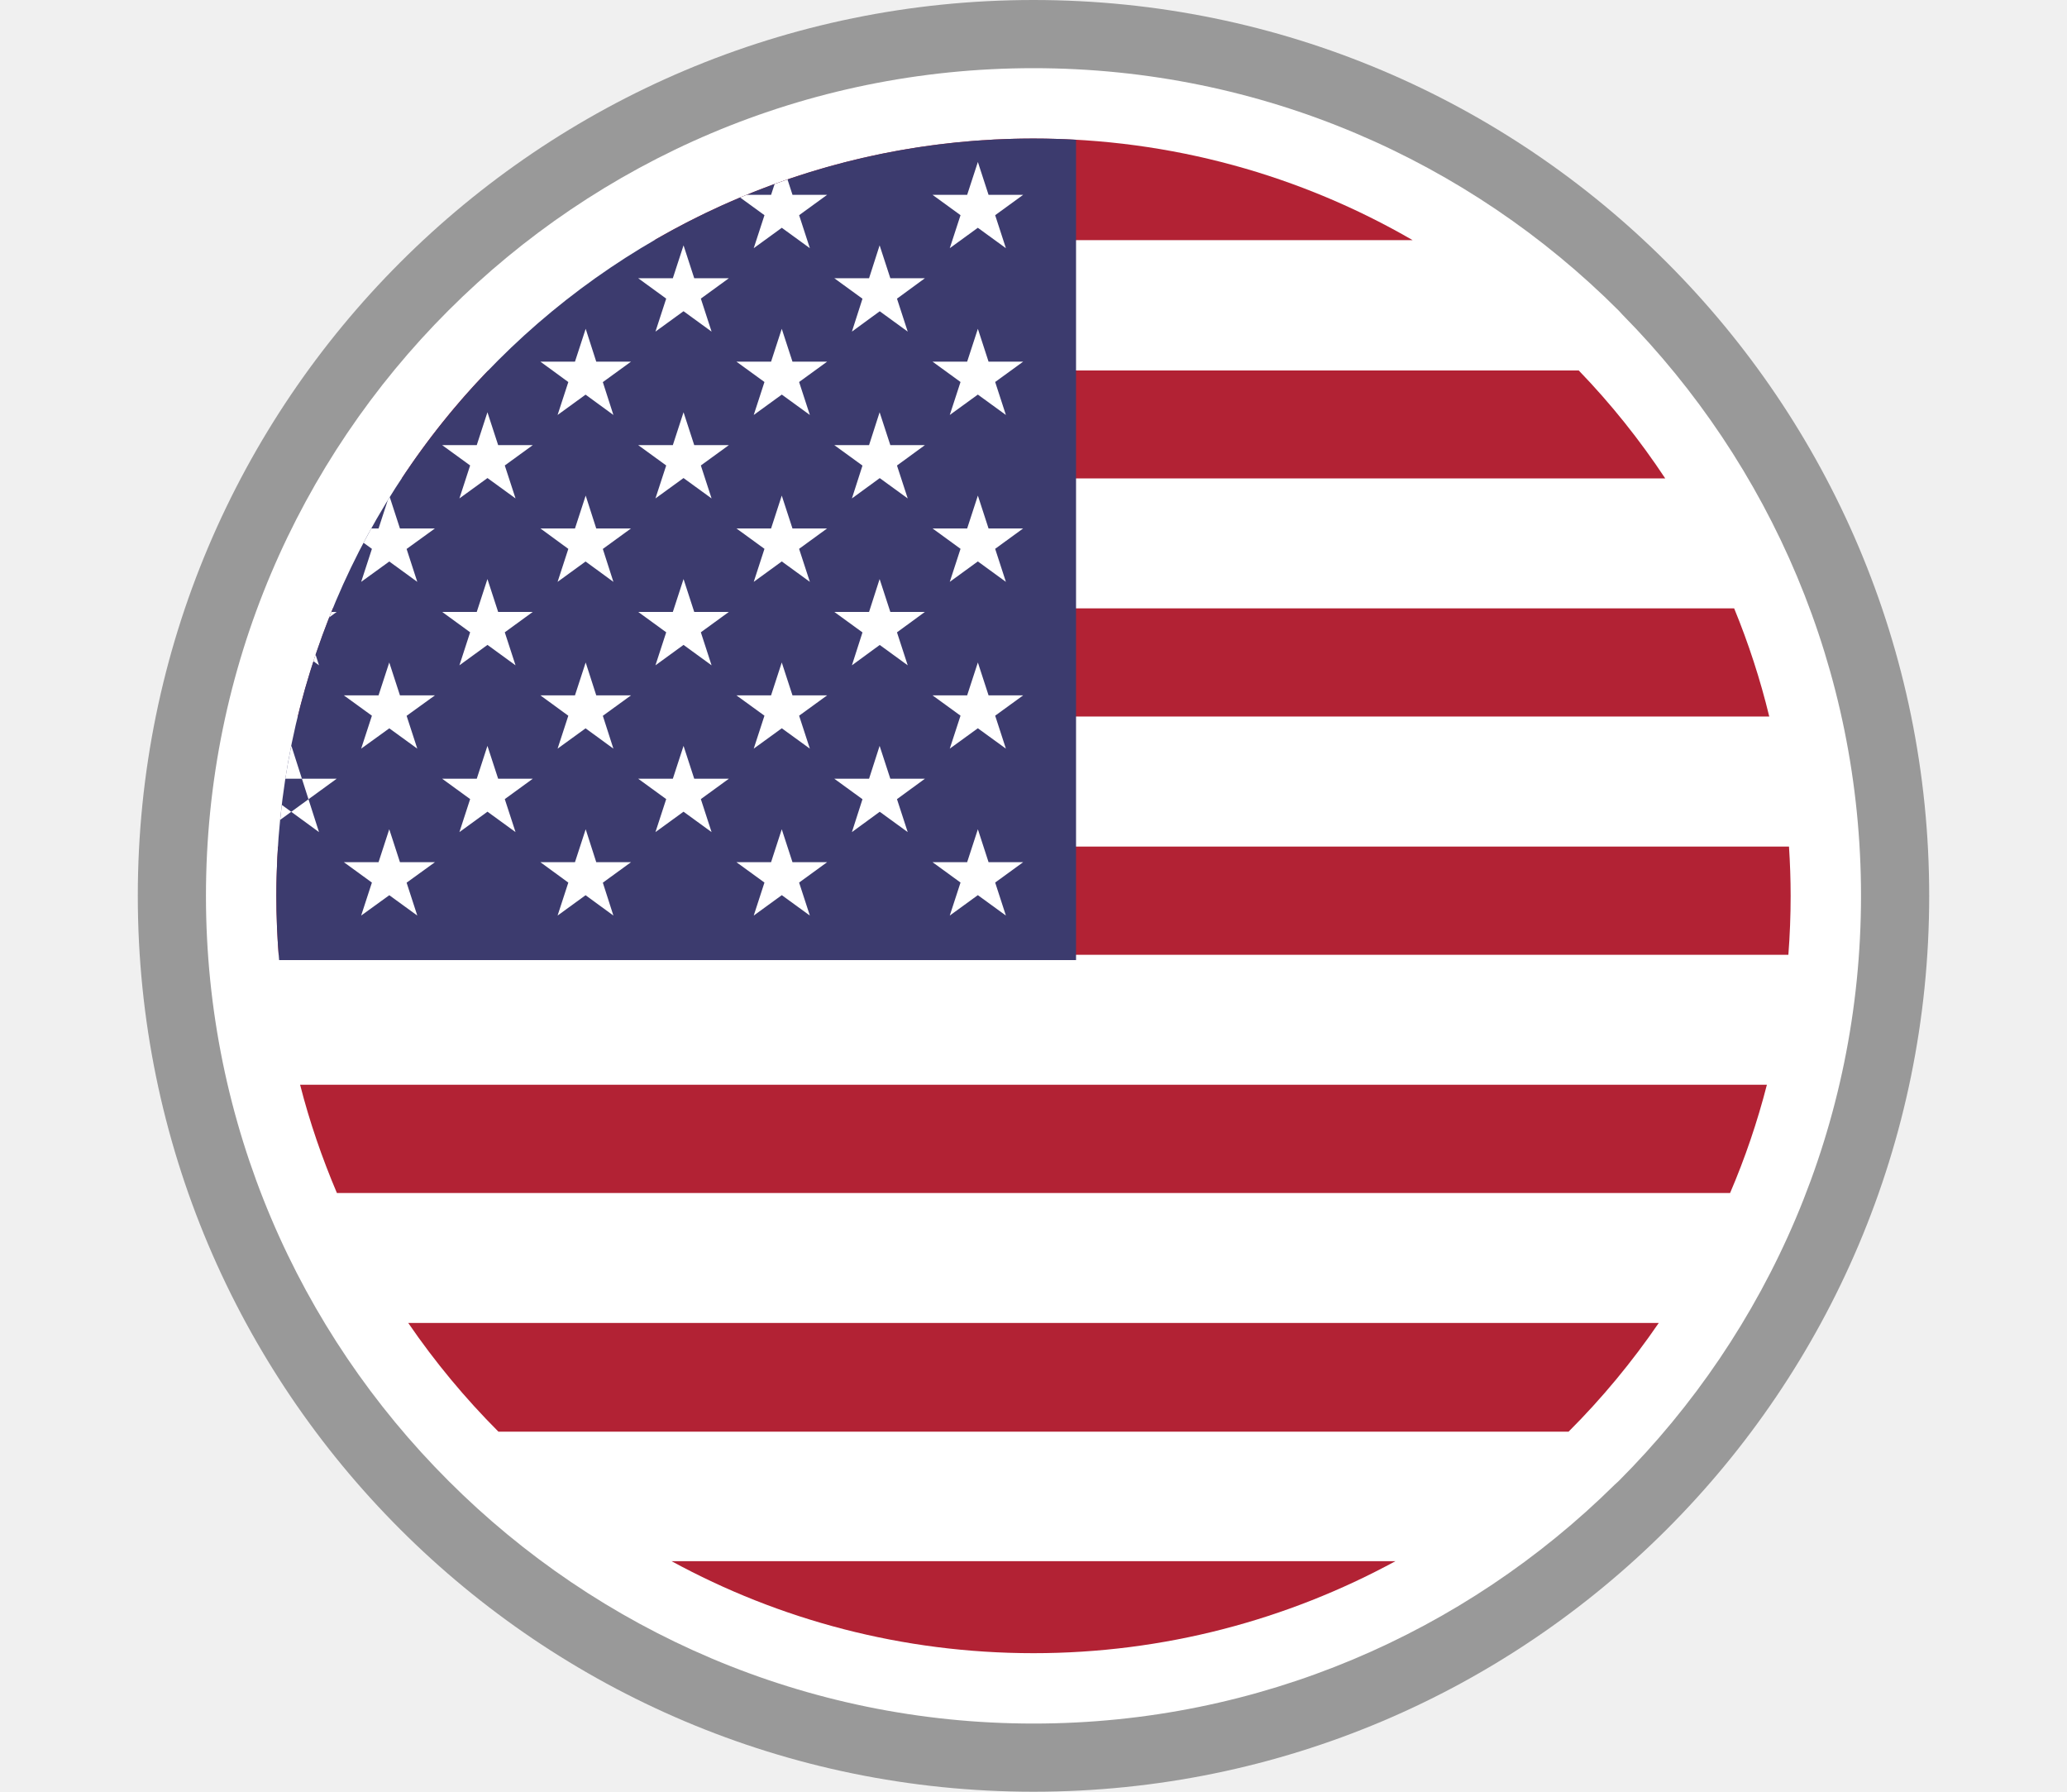
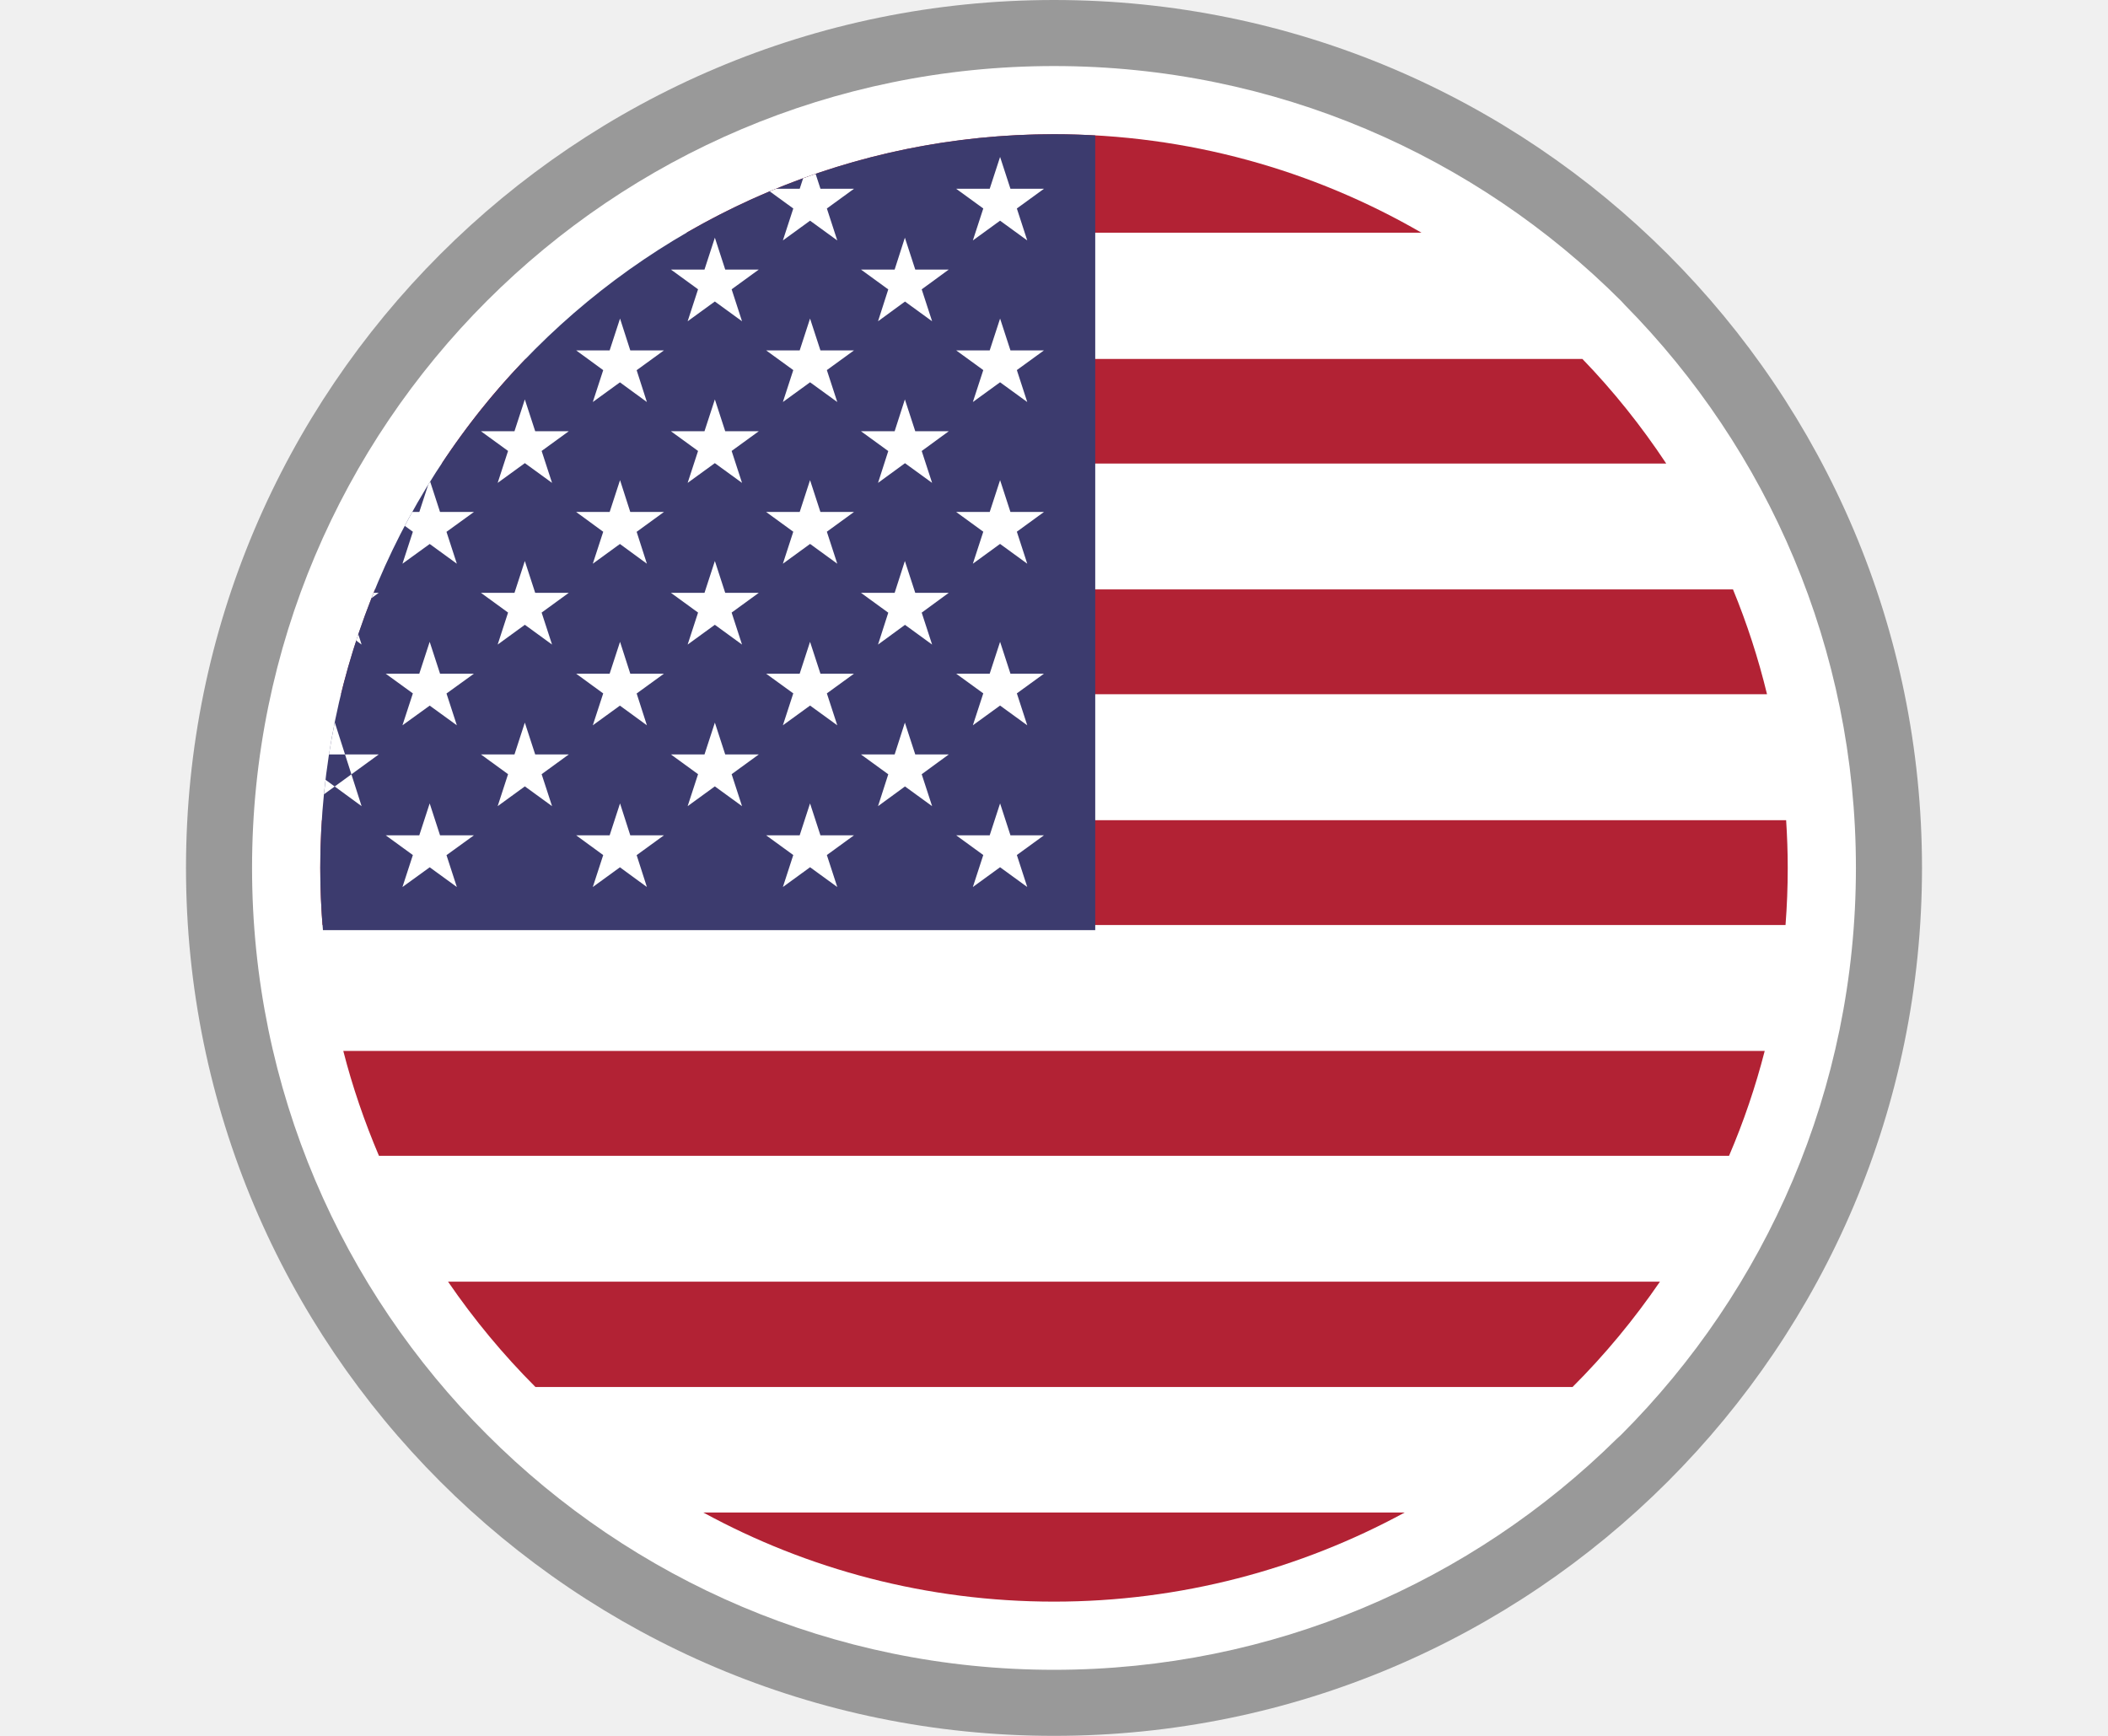
- <svg xmlns="http://www.w3.org/2000/svg" width="15px" height="13px" shape-rendering="geometricPrecision" text-rendering="geometricPrecision" image-rendering="optimizeQuality" fill-rule="evenodd" clip-rule="evenodd" viewBox="0 0 512 512">
+ <svg xmlns="http://www.w3.org/2000/svg" width="17px" height="14px" shape-rendering="geometricPrecision" text-rendering="geometricPrecision" image-rendering="optimizeQuality" fill-rule="evenodd" clip-rule="evenodd" viewBox="0 0 512 512">
  <g fill-rule="nonzero">
    <path fill="#999" d="M256 0c70.68 0 134.69 28.66 181.01 74.99C483.34 121.31 512 185.32 512 256c0 70.68-28.66 134.69-74.99 181.01C390.69 483.34 326.68 512 256 512c-70.68 0-134.69-28.66-181.01-74.99C28.66 390.69 0 326.68 0 256c0-70.68 28.66-134.69 74.99-181.01C121.31 28.66 185.32 0 256 0z" />
    <path fill="#fff" d="M256 19.48c65.29 0 124.46 26.48 167.25 69.27l1.09 1.18c42.14 42.72 68.17 101.37 68.17 166.06 0 65.31-26.49 124.46-69.28 167.25l-1.19 1.09c-42.72 42.16-101.4 68.19-166.04 68.19-65.23 0-124.38-26.51-167.18-69.33-42.84-42.74-69.34-101.89-69.34-167.2 0-65.31 26.48-124.45 69.27-167.24C131.54 45.96 190.69 19.48 256 19.48z" />
    <path fill="#B22234" d="M256 39.59c39.48 0 76.49 10.58 108.37 29.04H147.63C179.51 50.17 216.52 39.59 256 39.59zm155.84 66.28c9.16 9.48 17.42 19.82 24.72 30.85H75.43c7.29-11.09 15.59-21.46 24.72-30.85h311.69zm44.41 67.97c4.1 9.97 7.46 20.28 10.04 30.92H45.71c2.61-10.62 6.03-20.9 10.04-30.92h400.5zm15.68 68.08c.3 4.68.47 9.37.47 14.07 0 5.67-.22 11.3-.65 16.85H40.25c-.42-5.59-.65-11.26-.65-16.85 0-4.73.17-9.42.47-14.07h431.86zm-6.32 68.06a212.979 212.979 0 0 1-10.52 30.94H56.91c-4.25-10.02-7.83-20.39-10.52-30.94h419.22zm-30.9 68.06c-7.63 11.14-16.25 21.56-25.78 31.07H103.07c-9.5-9.51-18.15-19.93-25.78-31.07h357.42zm-75.27 68.08c-30.86 16.77-66.16 26.29-103.44 26.29-37.47 0-72.72-9.53-103.44-26.29h206.88z" />
    <path fill="#3C3B6E" d="M268.16 39.94v234.41H40.39c-.53-6.07-.79-12.16-.79-18.36 0-119.51 96.88-216.4 216.4-216.4 4.08 0 8.14.13 12.16.35z" />
    <path fill="#fff" d="m50.81 187.06.98 3.06-1.6-1.18.62-1.88zm189.29 49.91 8.01 24.66-20.96-15.25h25.89l-20.97 15.25 8.03-24.66zm0-47.66 8.01 24.62-20.96-15.22h25.89l-20.97 15.22 8.03-24.62zm0-47.69 8.01 24.65-20.96-15.26h25.89l-20.97 15.26 8.03-24.65zm0-47.66 8.01 24.62-20.96-15.23h25.89l-20.97 15.23 8.03-24.62zm0-47.67 8.01 24.63-20.96-15.24h25.89l-20.97 15.24 8.03-24.63zm-28.08 166.85 8.03 24.64-20.98-15.25h25.89l-20.86 15.25 7.92-24.64zm0-47.67 8.03 24.65-20.98-15.26h25.89l-20.86 15.26 7.92-24.65zm0-47.66 8.03 24.62-20.98-15.23h25.89l-20.86 15.23 7.92-24.62zm0-47.7 8.03 24.65-20.98-15.25h25.89L204.1 94.76l7.92-24.65zm-27.97 166.86 8.03 24.66-20.98-15.25h25.91l-20.97 15.25 8.01-24.66zm0-47.66 8.03 24.62-20.98-15.22h25.91l-20.97 15.22 8.01-24.62zm0-47.69 8.03 24.65-20.98-15.26h25.91l-20.97 15.26 8.01-24.65zm0-47.66 8.03 24.62-20.98-15.23h25.91l-20.97 15.23 8.01-24.62zm1.64-42.68 6.39 19.64-19.93-14.48 1.86-.76h23l-20.97 15.24 5.97-18.34 3.68-1.3zm-29.71 161.86 8.01 24.64-20.97-15.25h25.91l-20.98 15.25 8.03-24.64zm0-47.67 8.01 24.65-20.97-15.26h25.91l-20.98 15.26 8.03-24.65zm0-47.66 8.01 24.62-20.97-15.23h25.91l-20.98 15.23 8.03-24.62zm0-47.7 8.01 24.65-20.97-15.25h25.91l-20.98 15.25 8.03-24.65zm-27.97 166.86 7.92 24.66-20.86-15.25h25.89l-20.98 15.25 8.03-24.66zm0-47.66 7.92 24.62-20.86-15.22h25.89l-20.98 15.22 8.03-24.62zm0-47.69 7.92 24.65-20.86-15.26h25.89l-20.98 15.26 8.03-24.65zm0-47.66 7.92 24.62-20.86-15.23h25.89l-20.98 15.23 8.03-24.62zM99.93 213.14l8.03 24.64-20.97-15.25h25.9l-20.97 15.25 8.01-24.64zm0-47.67 8.03 24.65-20.97-15.26h25.9l-20.97 15.26 8.01-24.65zm0-47.66 8.03 24.62-20.97-15.23h25.9l-20.97 15.23 8.01-24.62zM71.87 236.97l8.01 24.66-20.98-15.25h26.02l-21.08 15.25 8.03-24.66zm0-47.66 8.01 24.62-20.98-15.22h26.02l-21.08 15.22 8.03-24.62zm.14-47.26 7.87 24.22-15.36-11.17 2.2-4.09h18.2l-21.08 15.26 7.6-23.32.57-.9zM43.9 213.14l7.89 24.64-10.63-7.77-.47 4.27 16.15-11.75H42.16c.48-3.02 1.02-6.02 1.62-8.99l.12-.4zm11.44-38.28h1.5l-2.14 1.57.64-1.57z" />
  </g>
</svg>
